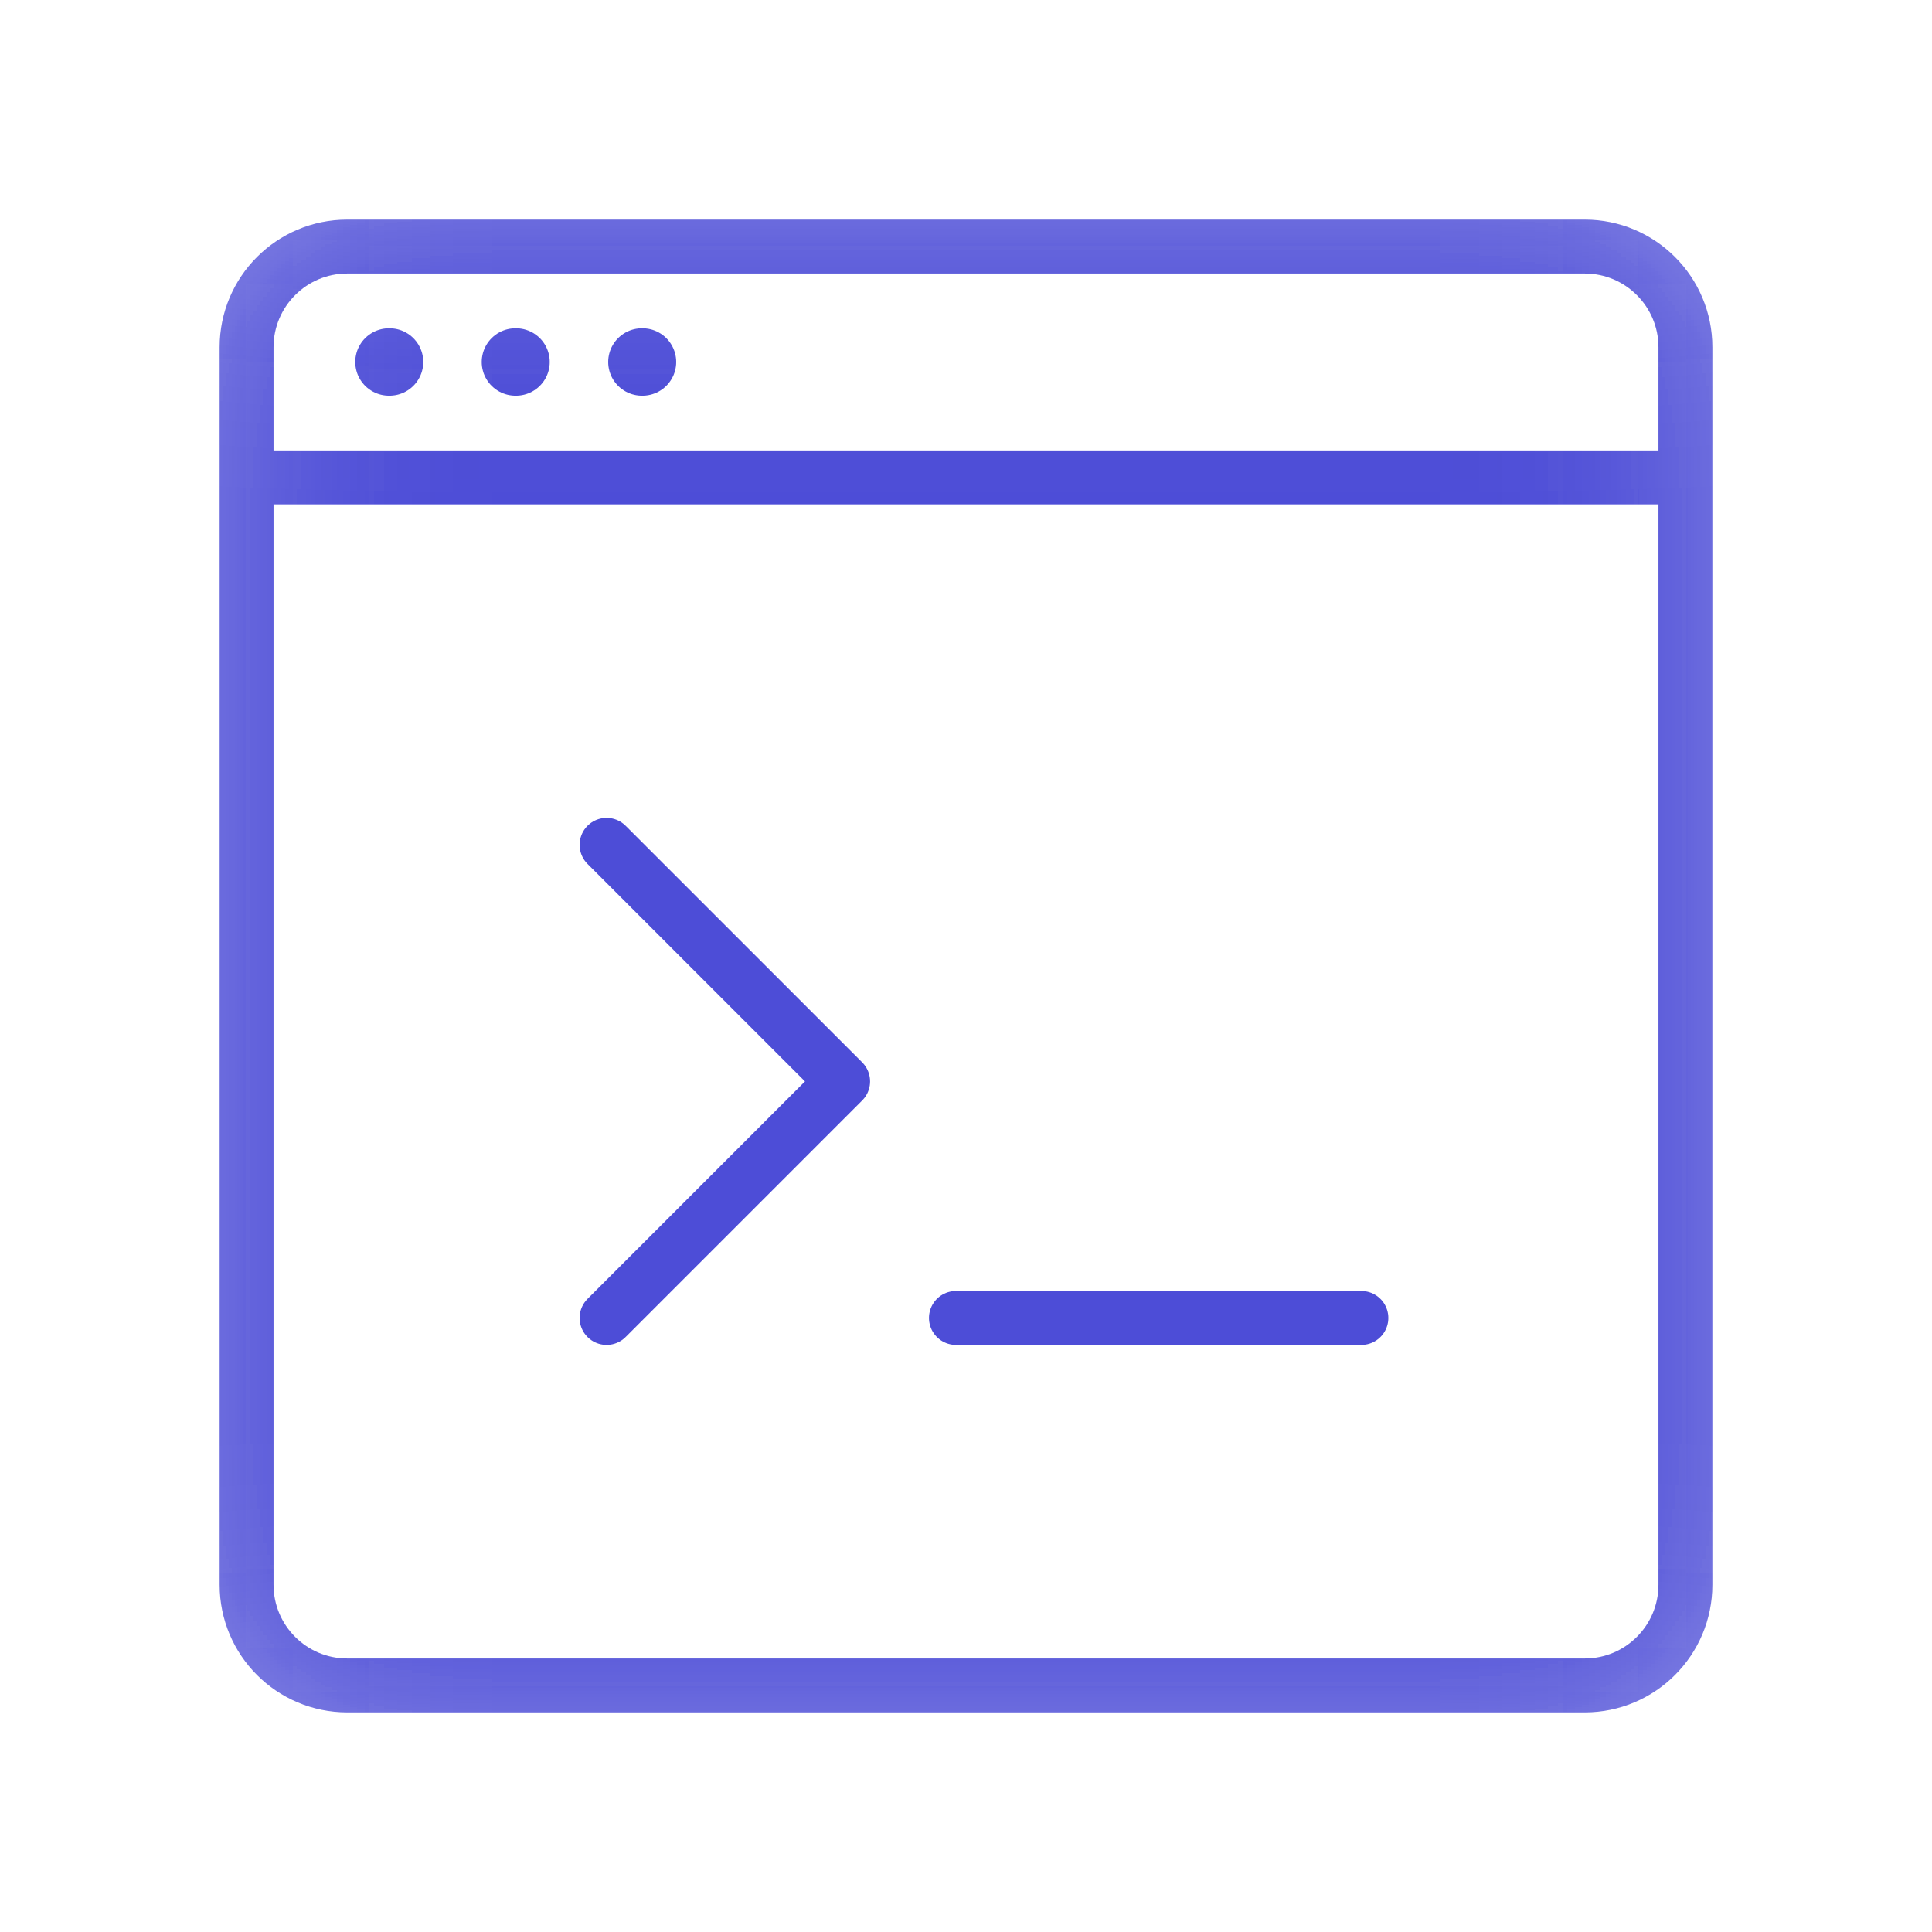
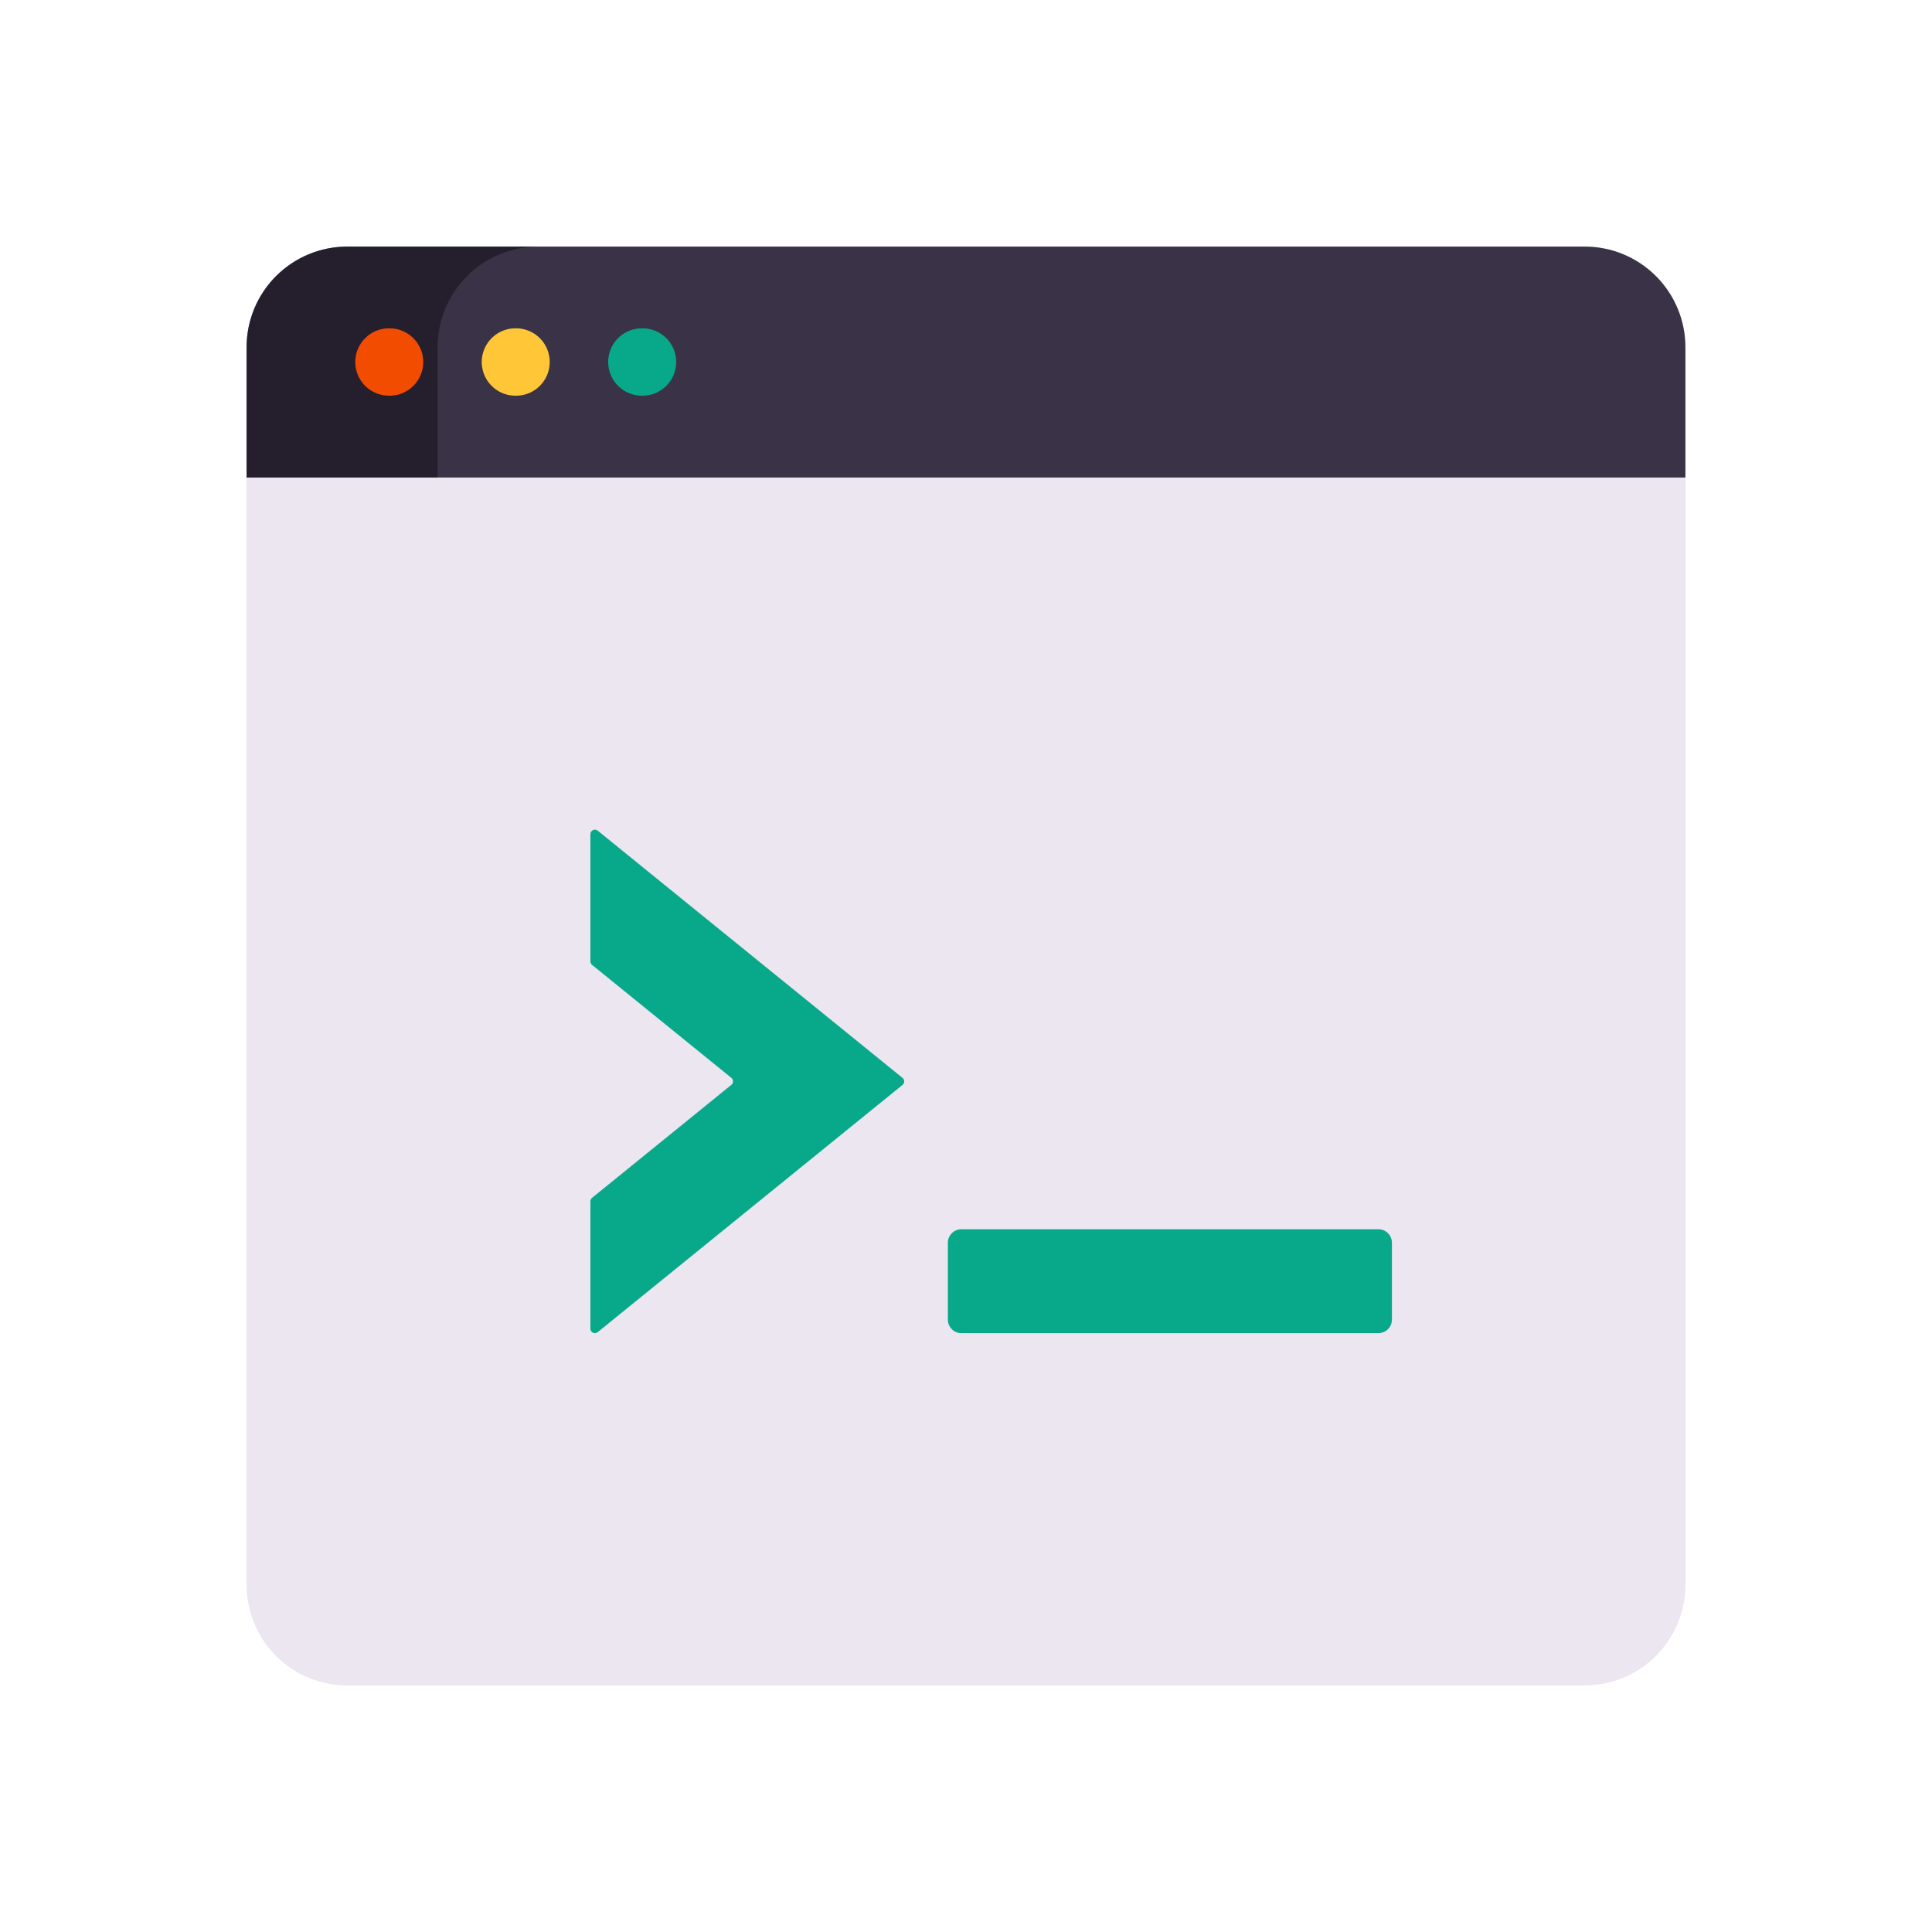
- <svg xmlns="http://www.w3.org/2000/svg" xmlns:xlink="http://www.w3.org/1999/xlink" width="430" height="430" style="width:100%;height:100%;transform:translate3d(0,0,0);content-visibility:visible" viewBox="0 0 430 430">
-   <defs>
-     <clipPath id="f">
-       <path d="M0 0h430v430H0z" />
-     </clipPath>
-     <clipPath id="m">
-       <path d="M0 0h430v430H0z" />
-     </clipPath>
-     <clipPath id="d">
-       <path d="M0 0h430v430H0z" />
-     </clipPath>
-     <clipPath id="j">
-       <path d="M0 0h430v430H0z" />
-     </clipPath>
-     <clipPath id="g">
-       <path d="M0 0h430v430H0z" />
-     </clipPath>
-     <clipPath id="e">
-       <path d="M0 0h430v430H0z" />
-     </clipPath>
-     <filter id="n" width="300%" height="300%" x="-100%" y="-100%">
-       <feGaussianBlur result="filter_result_0" />
-     </filter>
-     <filter id="l" width="300%" height="300%" x="-100%" y="-100%">
-       <feGaussianBlur result="filter_result_0" stdDeviation="52.5 52.5" />
-     </filter>
-     <filter id="h" width="300%" height="300%" x="-100%" y="-100%">
-       <feGaussianBlur result="filter_result_0" />
-     </filter>
-     <mask id="o" mask-type="alpha">
-       <use xlink:href="#a" />
-     </mask>
-     <mask id="k" mask-type="alpha">
-       <use xlink:href="#b" />
-     </mask>
-     <mask id="i" mask-type="alpha">
-       <use xlink:href="#c" />
-     </mask>
-     <g id="a" fill-opacity="0" stroke-linecap="round" stroke-linejoin="round" clip-path="url(#d)" style="display:none">
-       <g style="display:none">
-         <path class="secondary" />
-         <path class="primary" />
-       </g>
-       <g style="display:none">
-         <path class="secondary" />
-         <path class="secondary" />
-       </g>
-     </g>
-     <g id="b" fill-opacity="0" stroke-linecap="round" stroke-linejoin="round" style="display:block">
-       <path stroke="#121331" stroke-width="12" d="M352.712 375.12H77.288c-12.375 0-22.407-10.033-22.407-22.408V77.288c0-12.375 10.032-22.407 22.407-22.407h275.424c12.375 0 22.407 10.032 22.407 22.407v275.424c0 12.375-10.032 22.408-22.407 22.408zm20.407-268.866H54.881" class="primary" />
-       <path stroke="#08A88A" stroke-width="15" d="M142.864 80.567H143m-56.432 0h.136m28.012 0h.136" class="secondary" />
-       <path stroke="#08A88A" stroke-width="12" d="M212.76 293.335H303m-167.996 0 52.648-52.649-52.648-52.649" class="secondary" />
-     </g>
-     <g id="c" fill-opacity="0" stroke-linecap="round" stroke-linejoin="round" clip-path="url(#e)" style="display:none">
-       <g style="display:none">
-         <path class="primary" />
-         <path class="secondary" />
-         <path class="secondary" />
-         <path class="secondary" />
-       </g>
-       <g style="display:none">
-         <path class="primary" />
-         <path class="primary" />
-         <path class="primary" />
-         <path class="primary" />
-         <path class="primary" />
-         <path class="primary" />
-         <path class="primary" />
-         <path class="primary" />
-         <path class="primary" />
-         <path class="primary" />
-         <path class="primary" />
-         <path class="secondary" />
-         <path class="secondary" />
-         <path class="secondary" />
-         <path class="secondary" />
-         <path class="primary" />
-         <path class="primary" />
-         <path class="primary" />
-         <path class="primary" />
-         <path class="primary" />
-         <path class="primary" />
-         <path class="primary" />
-         <path class="primary" />
-         <path class="primary" />
-         <path class="secondary" />
-         <path class="secondary" />
-         <path class="secondary" />
-       </g>
-     </g>
-   </defs>
-   <g clip-path="url(#f)">
-     <g clip-path="url(#g)" filter="url(#h)" mask="url(#i)" style="display:none">
-       <g class="design">
-         <path class="primary" />
-       </g>
-       <g class="design">
-         <path class="secondary" />
-       </g>
-     </g>
-     <g clip-path="url(#j)" mask="url(#k)" style="display:block">
-       <g filter="url(#l)" transform="rotate(-94 238.762 -16.565) scale(2.4)">
-         <g class="design">
-           <path fill="#4E4ED7" d="M0-250c137.975 0 250 112.025 250 250S137.975 250 0 250-250 137.975-250 0-137.975-250 0-250z" class="primary" />
-         </g>
-         <g class="design">
-           <path fill="#4E4ED7" d="M113.242-295.384c97.478 0 176.5 79.022 176.5 176.5s-79.022 176.5-176.5 176.5c-43.948 0-74.396-34.057-105.29-60.631-37.631-32.369-71.21-62.338-71.21-115.869 0-97.478 79.022-176.5 176.5-176.5z" class="secondary" />
-         </g>
-       </g>
-     </g>
-     <g clip-path="url(#m)" filter="url(#n)" mask="url(#o)" style="display:none">
-       <g class="design">
-         <path class="primary" />
-       </g>
-       <g class="design">
-         <path class="secondary" />
-       </g>
-     </g>
+ <svg xmlns="http://www.w3.org/2000/svg" width="430" height="430" viewBox="0 0 430 430" fill="none">
+   <path d="M352.71 54.88H77.29C64.913 54.88 54.88 64.913 54.88 77.29V352.71C54.88 365.087 64.913 375.12 77.29 375.12H352.71C365.087 375.12 375.12 365.087 375.12 352.71V77.29C375.12 64.913 365.087 54.88 352.71 54.88Z" fill="#EBE6EF" />
+   <path d="M210.966 276.594C210.966 274.937 212.309 273.594 213.966 273.594H306.794C308.451 273.594 309.794 274.937 309.794 276.594V293.714C309.794 295.371 308.451 296.714 306.794 296.714H213.966C212.309 296.714 210.966 295.371 210.966 293.714V276.594Z" fill="#08A88A" />
+   <path d="M131.401 185.64V213.97C131.401 214.27 131.541 214.56 131.771 214.75L162.781 239.9C163.271 240.3 163.271 241.05 162.781 241.45L131.771 266.6C131.541 266.79 131.401 267.08 131.401 267.38V295.71C131.401 296.55 132.381 297.02 133.031 296.49L200.881 241.46C201.371 241.06 201.371 240.31 200.881 239.91L133.031 184.88C132.381 184.35 131.401 184.82 131.401 185.66V185.64Z" fill="#08A88A" />
+   <path d="M352.71 54.88H77.29C71.347 54.88 65.646 57.241 61.444 61.444C57.241 65.646 54.88 71.347 54.88 77.29V106.29H375.12V77.29C375.12 71.347 372.759 65.646 368.556 61.444C364.354 57.241 358.654 54.88 352.71 54.88Z" fill="#3A3347" />
+   <g style="mix-blend-mode:multiply" opacity="0.5">
+     <path d="M97.4 77.29C97.4 71.347 99.761 65.646 103.964 61.444C108.166 57.241 113.866 54.88 119.81 54.88H77.29C71.347 54.88 65.646 57.241 61.444 61.444C57.241 65.646 54.88 71.347 54.88 77.29V106.29H97.4V77.29Z" fill="#3A3347" />
  </g>
+   <path d="M142.86 80.57H143" stroke="#08A88A" stroke-width="15" stroke-linecap="round" stroke-linejoin="round" />
+   <path d="M86.57 80.57H86.7" stroke="#F24C00" stroke-width="15" stroke-linecap="round" stroke-linejoin="round" />
+   <path d="M114.72 80.57H114.85" stroke="#FFC738" stroke-width="15" stroke-linecap="round" stroke-linejoin="round" />
</svg>
